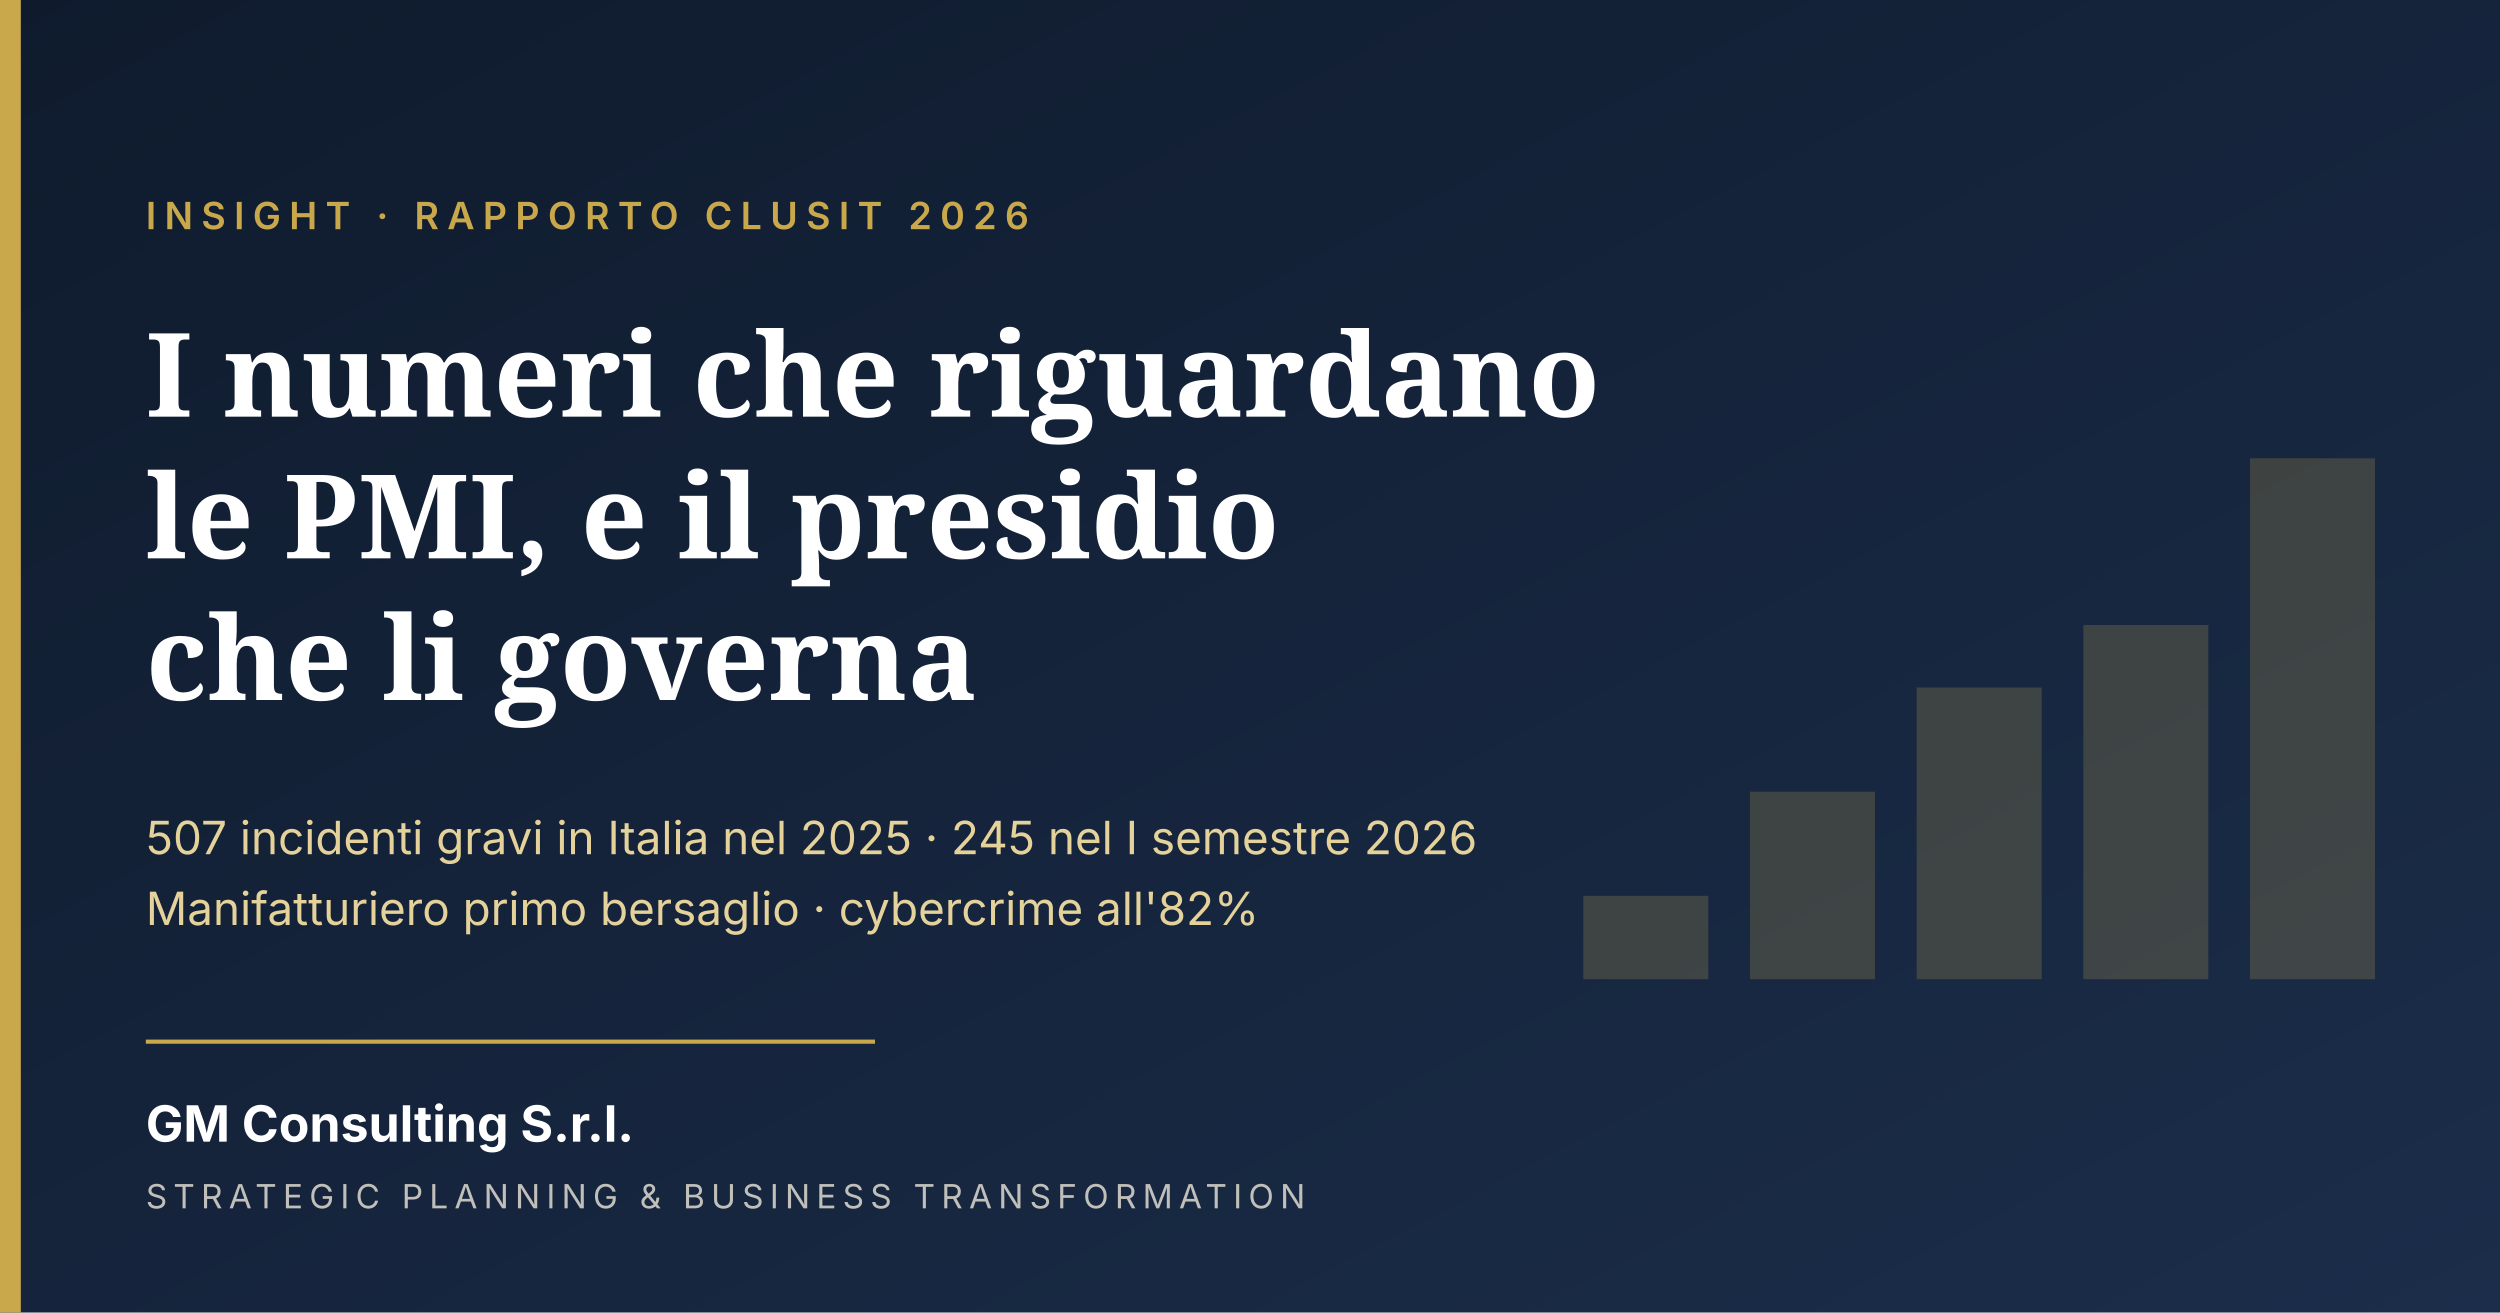
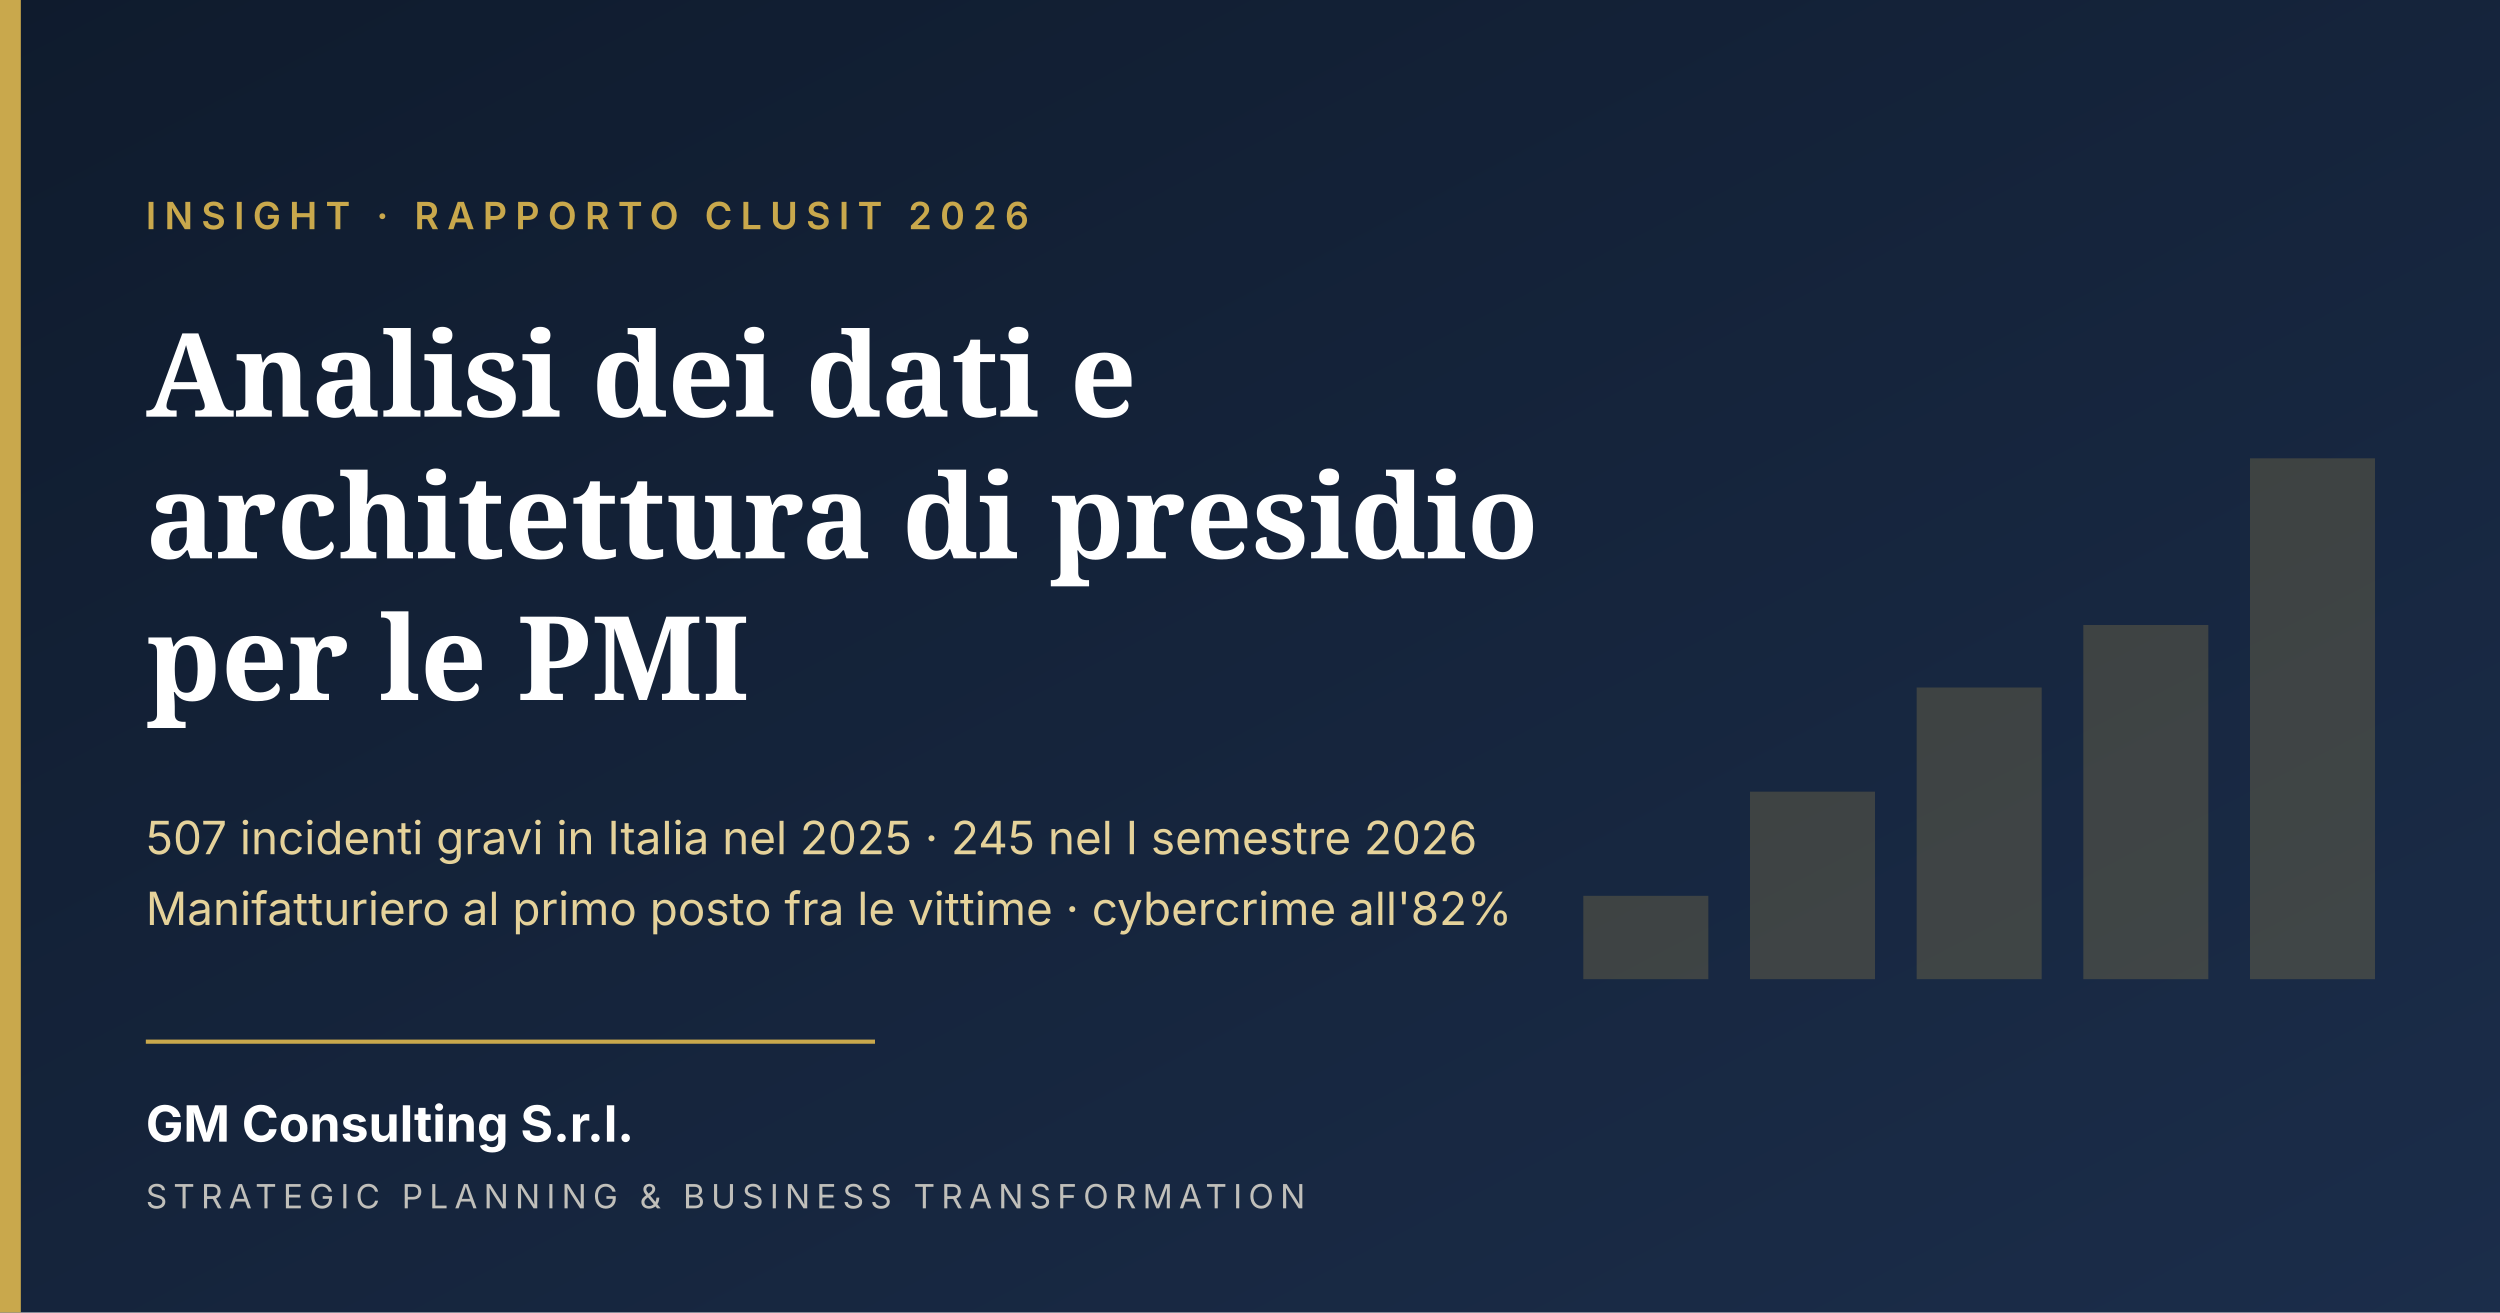
<svg xmlns="http://www.w3.org/2000/svg" viewBox="0 0 1200 630" width="1200" height="630" role="img" font-family="Inter, 'DejaVu Sans', Arial, sans-serif">
  <defs>
    <linearGradient id="bg" x1="0" y1="0" x2="1" y2="1">
      <stop offset="0" stop-color="#0F1B2D" />
      <stop offset="1" stop-color="#1B2D4A" />
    </linearGradient>
  </defs>
  <rect width="1200" height="630" fill="url(#bg)" />
  <g opacity="0.22" fill="#C9A84C">
    <rect x="760" y="430" width="60" height="40" />
    <rect x="840" y="380" width="60" height="90" />
    <rect x="920" y="330" width="60" height="140" />
    <rect x="1000" y="300" width="60" height="170" />
    <rect x="1080" y="220" width="60" height="250" />
  </g>
  <rect x="0" y="0" width="10" height="630" fill="#C9A84C" />
  <text x="70" y="110" font-size="18" letter-spacing="4" fill="#C9A84C" font-weight="600">INSIGHT · RAPPORTO CLUSIT 2026</text>
-   <text x="70" y="200" font-size="56" fill="#FFFFFF" font-weight="700" font-family="'Bitstream Charter', Caladea, Georgia, serif">I numeri che riguardano</text>
-   <text x="70" y="268" font-size="56" fill="#FFFFFF" font-weight="700" font-family="'Bitstream Charter', Caladea, Georgia, serif">le PMI, e il presidio</text>
-   <text x="70" y="336" font-size="56" fill="#FFFFFF" font-weight="700" font-family="'Bitstream Charter', Caladea, Georgia, serif">che li governa</text>
+   <text x="70" y="200" font-size="56" fill="#FFFFFF" font-weight="700" font-family="'Bitstream Charter', Caladea, Georgia, serif">Analisi dei dati e</text>
+   <text x="70" y="268" font-size="56" fill="#FFFFFF" font-weight="700" font-family="'Bitstream Charter', Caladea, Georgia, serif">architettura di presidio</text>
+   <text x="70" y="336" font-size="56" fill="#FFFFFF" font-weight="700" font-family="'Bitstream Charter', Caladea, Georgia, serif">per le PMI</text>
  <text x="70" y="410" font-size="22" fill="#E5D29A">507 incidenti gravi in Italia nel 2025 · 245 nel I semestre 2026</text>
-   <text x="70" y="444" font-size="22" fill="#E5D29A">Manifatturiero primo bersaglio · cybercrime all'82%</text>
+   <text x="70" y="444" font-size="22" fill="#E5D29A">Manifatturiero al primo posto fra le vittime · cybercrime all'82%</text>
  <line x1="70" y1="500" x2="420" y2="500" stroke="#C9A84C" stroke-width="2" />
  <text x="70" y="548" font-size="24" fill="#FFFFFF" font-weight="700">GM Consulting S.r.l.</text>
  <text x="70" y="580" font-size="16" letter-spacing="3" fill="#C0BFBA">STRATEGIC PLANNING &amp; BUSINESS TRANSFORMATION</text>
</svg>
